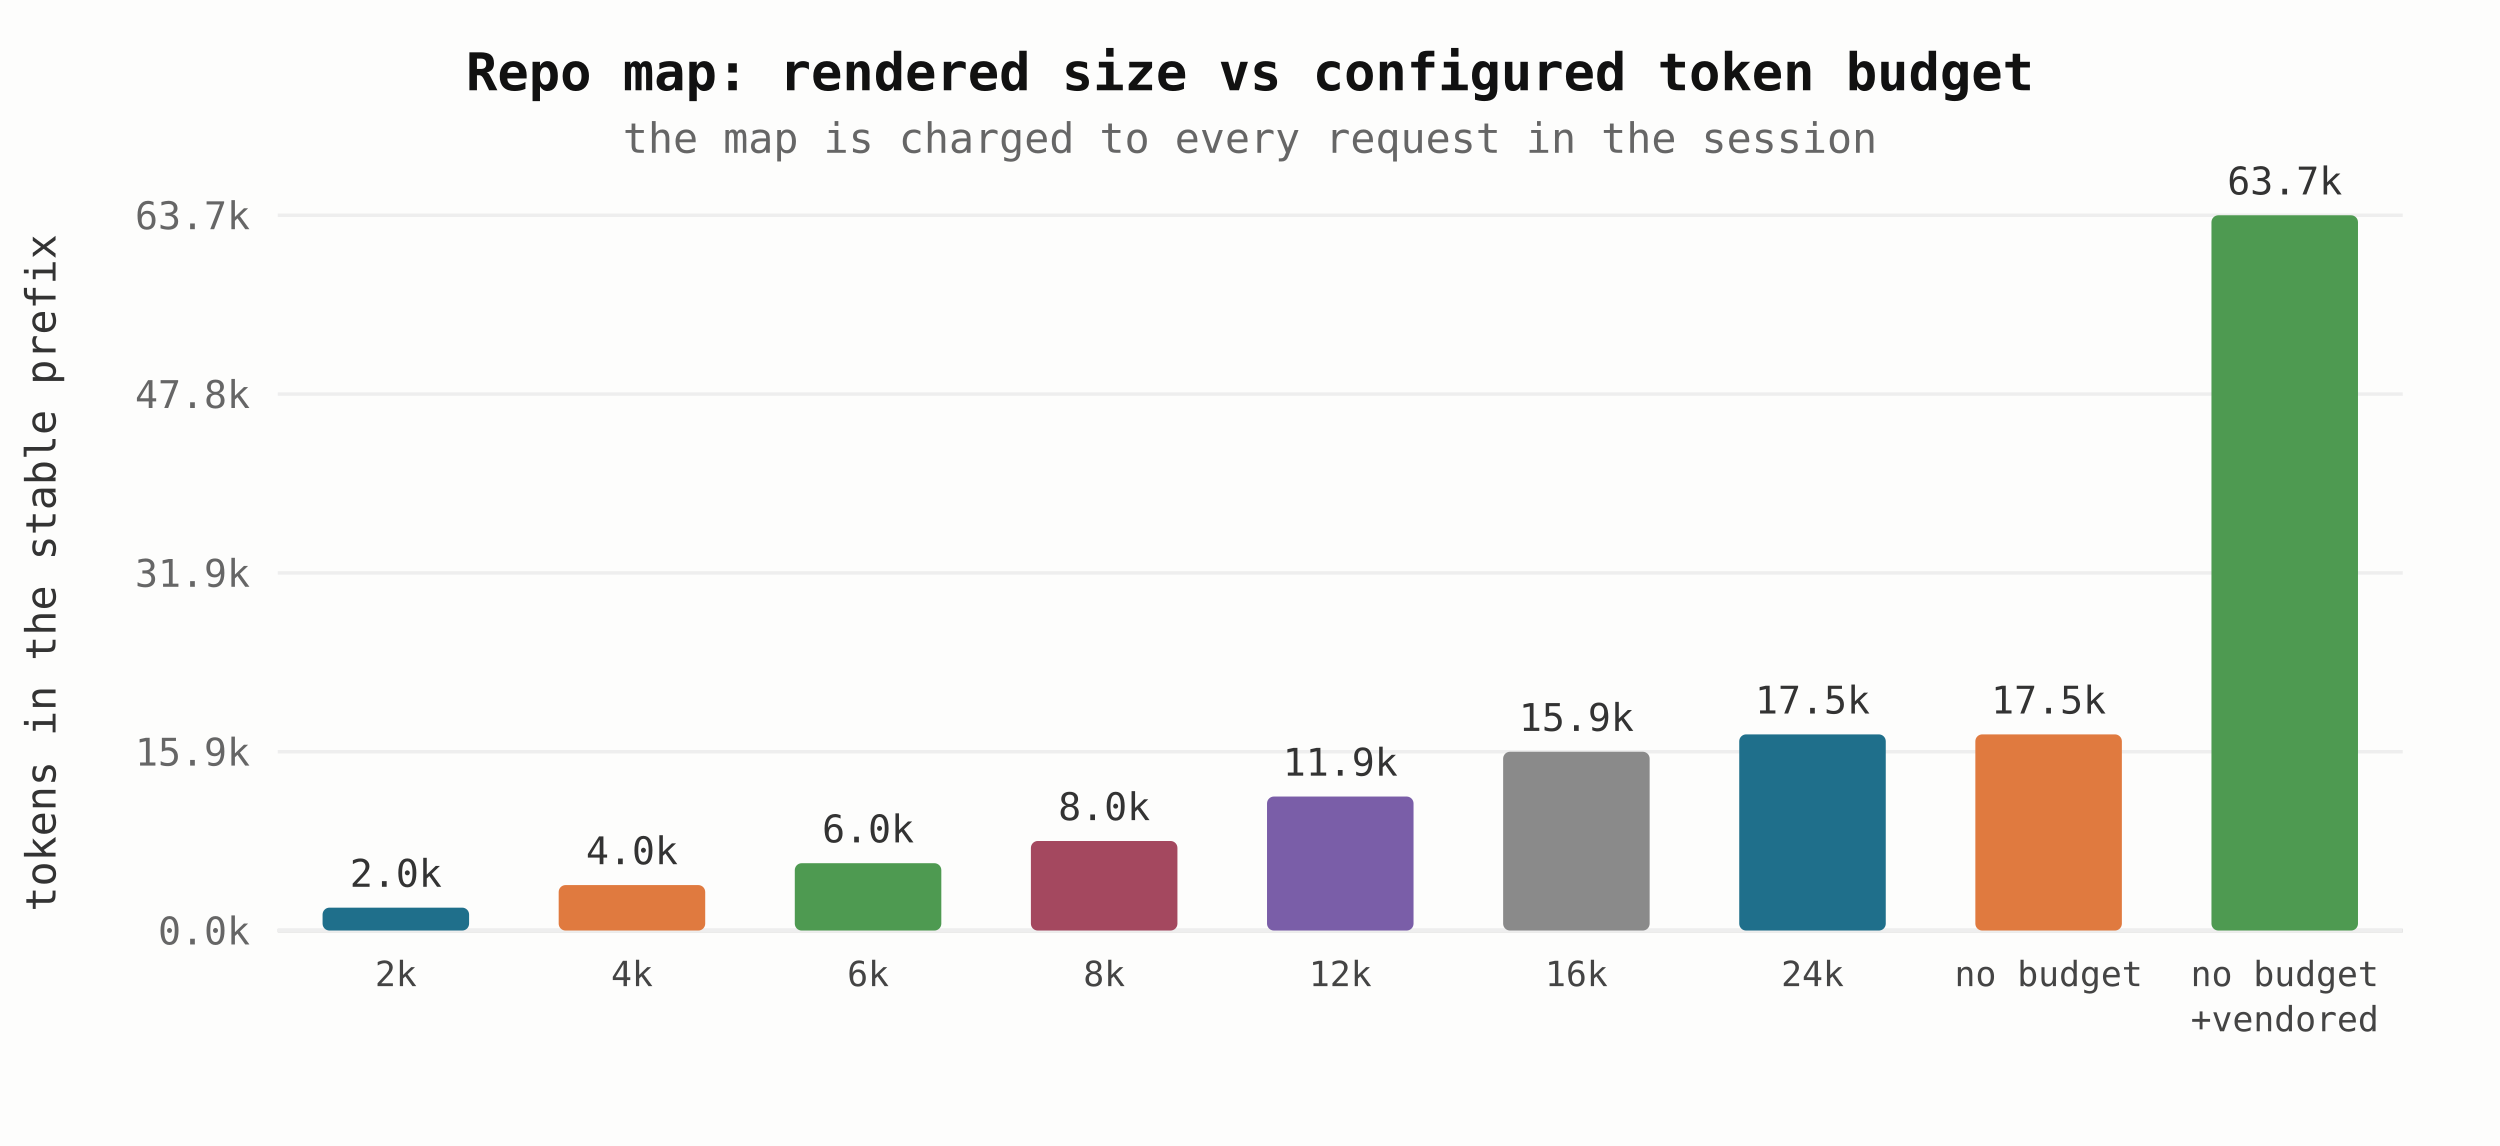
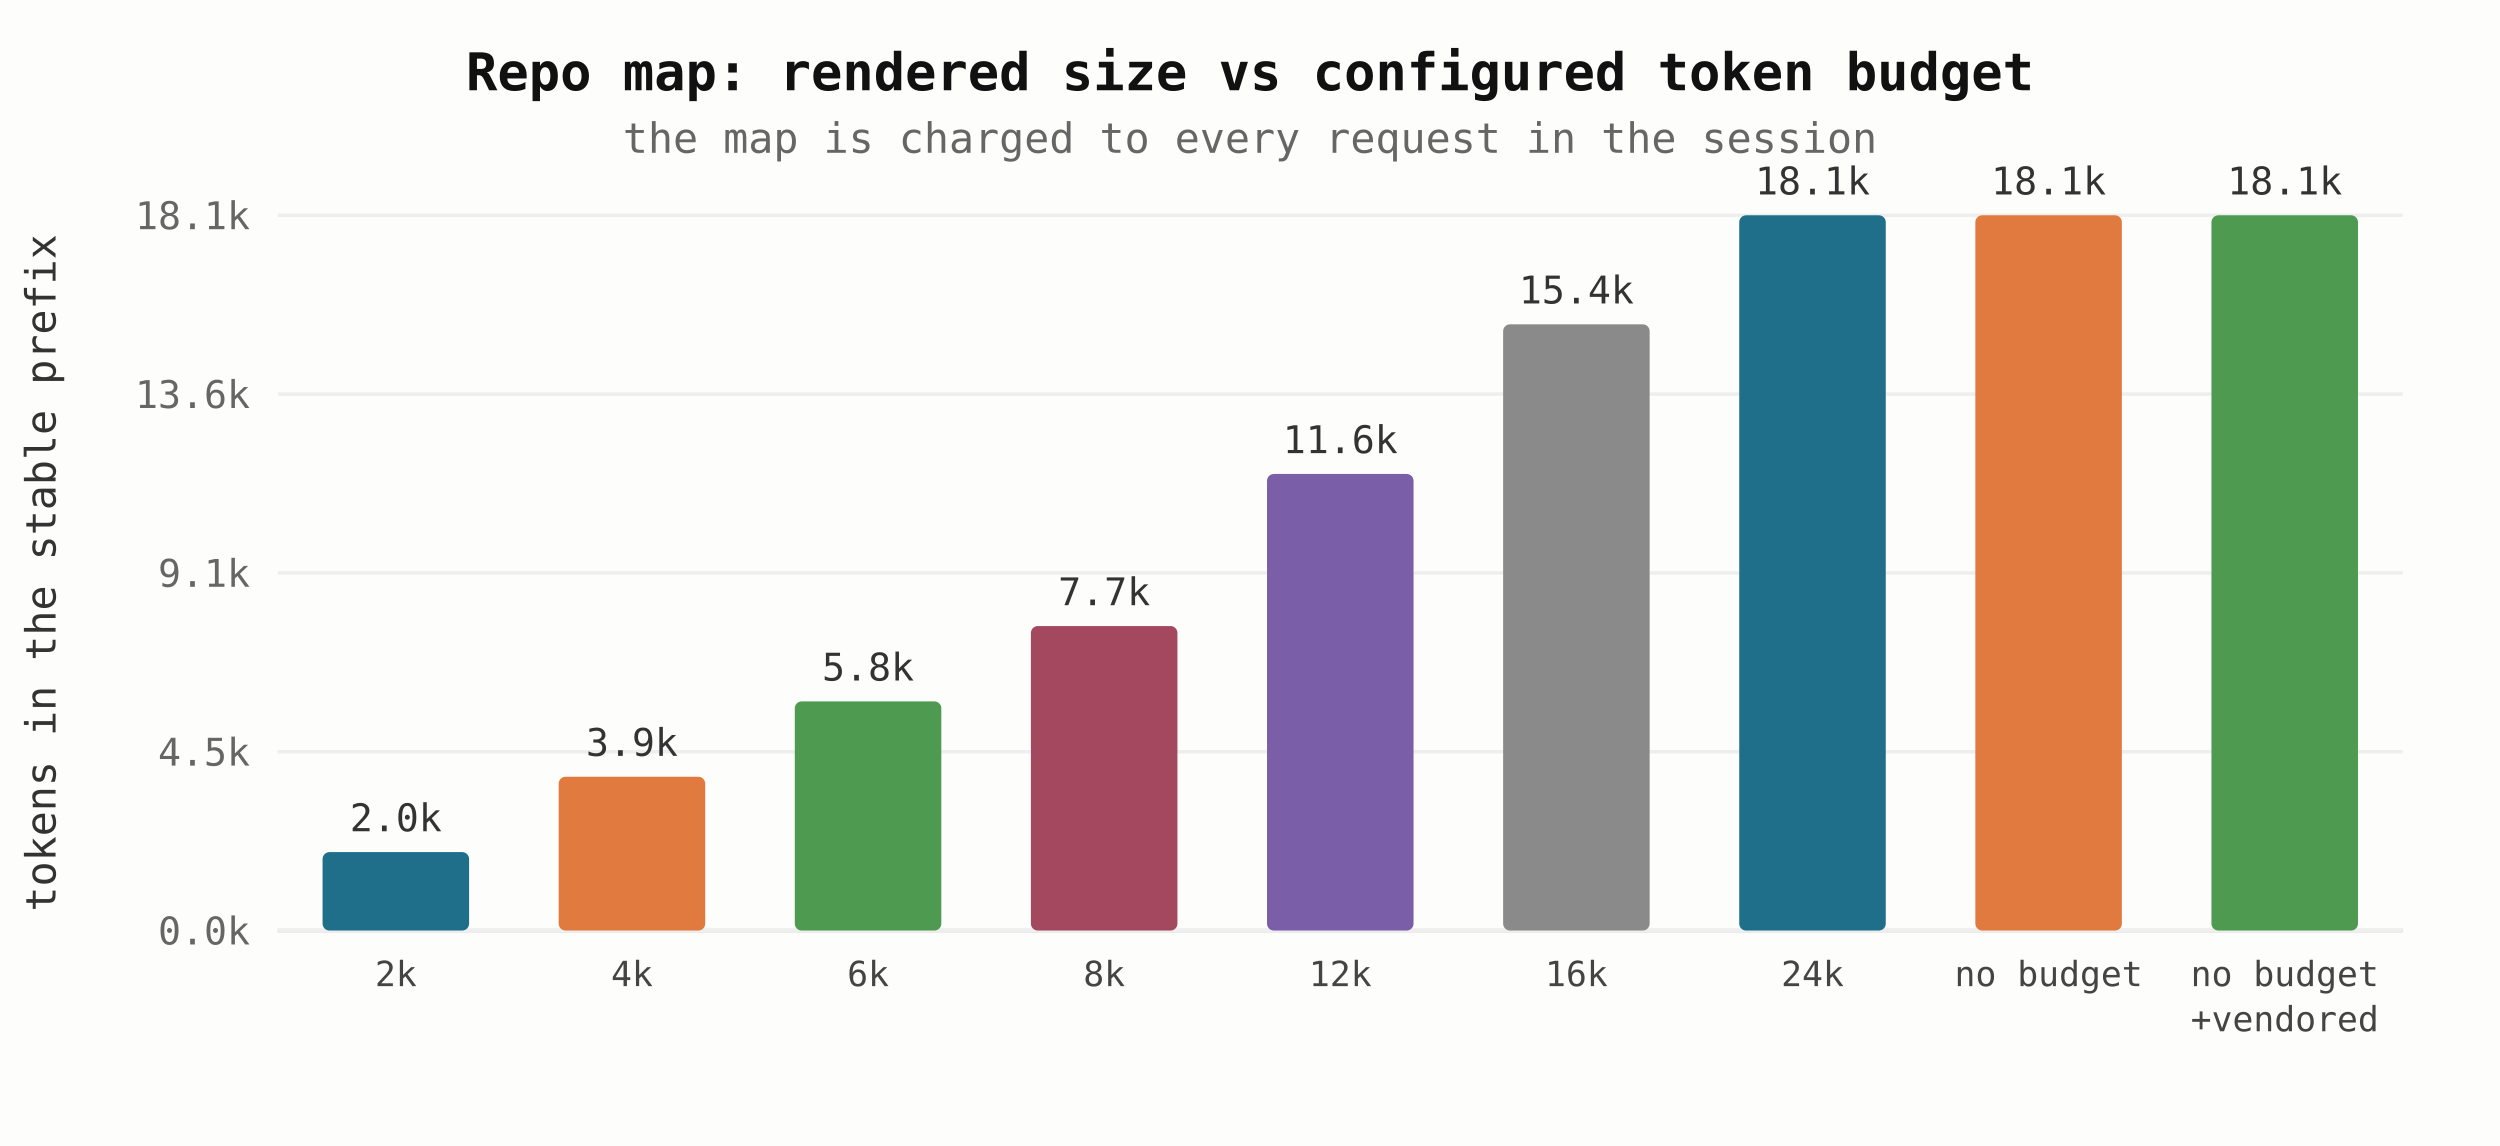
<svg xmlns="http://www.w3.org/2000/svg" width="720" height="330" viewBox="0 0 720 330">
  <rect width="720" height="330" fill="#fdfdfc" />
  <text x="360.0" y="26" text-anchor="middle" fill="#111" font-size="15" font-weight="600" font-family="ui-monospace,Menlo,Consolas,monospace">Repo map: rendered size vs configured token budget</text>
  <text x="360.0" y="44" text-anchor="middle" fill="#666" font-size="12" font-family="ui-monospace,Menlo,Consolas,monospace">the map is charged to every request in the session</text>
  <line x1="80" y1="268" x2="692" y2="268" stroke="#bbb" />
  <line x1="80" y1="268.0" x2="692" y2="268.0" stroke="#eee" />
  <text x="72" y="272.0" text-anchor="end" fill="#666" font-size="11" font-family="ui-monospace,Menlo,Consolas,monospace">0.0k</text>
  <line x1="80" y1="216.5" x2="692" y2="216.5" stroke="#eee" />
-   <text x="72" y="220.5" text-anchor="end" fill="#666" font-size="11" font-family="ui-monospace,Menlo,Consolas,monospace">15.9k</text>
+   <text x="72" y="220.5" text-anchor="end" fill="#666" font-size="11" font-family="ui-monospace,Menlo,Consolas,monospace">4.5k</text>
  <line x1="80" y1="165.0" x2="692" y2="165.0" stroke="#eee" />
-   <text x="72" y="169.0" text-anchor="end" fill="#666" font-size="11" font-family="ui-monospace,Menlo,Consolas,monospace">31.9k</text>
+   <text x="72" y="169.0" text-anchor="end" fill="#666" font-size="11" font-family="ui-monospace,Menlo,Consolas,monospace">9.1k</text>
  <line x1="80" y1="113.5" x2="692" y2="113.5" stroke="#eee" />
-   <text x="72" y="117.5" text-anchor="end" fill="#666" font-size="11" font-family="ui-monospace,Menlo,Consolas,monospace">47.8k</text>
+   <text x="72" y="117.5" text-anchor="end" fill="#666" font-size="11" font-family="ui-monospace,Menlo,Consolas,monospace">13.6k</text>
  <line x1="80" y1="62.0" x2="692" y2="62.0" stroke="#eee" />
-   <text x="72" y="66.0" text-anchor="end" fill="#666" font-size="11" font-family="ui-monospace,Menlo,Consolas,monospace">63.7k</text>
-   <rect x="92.9" y="261.4" width="42.2" height="6.6" fill="#1f6f8b" rx="2" />
-   <text x="114.0" y="255.4" text-anchor="middle" fill="#333" font-size="11" font-family="ui-monospace,Menlo,Consolas,monospace">2.0k</text>
+   <text x="72" y="66.0" text-anchor="end" fill="#666" font-size="11" font-family="ui-monospace,Menlo,Consolas,monospace">18.1k</text>
+   <rect x="92.9" y="245.4" width="42.2" height="22.6" fill="#1f6f8b" rx="2" />
+   <text x="114.0" y="239.4" text-anchor="middle" fill="#333" font-size="11" font-family="ui-monospace,Menlo,Consolas,monospace">2.0k</text>
  <text x="114.0" y="284.0" text-anchor="middle" fill="#444" font-size="10" font-family="ui-monospace,Menlo,Consolas,monospace">2k</text>
-   <rect x="160.9" y="254.9" width="42.2" height="13.1" fill="#e07a3f" rx="2" />
-   <text x="182.0" y="248.9" text-anchor="middle" fill="#333" font-size="11" font-family="ui-monospace,Menlo,Consolas,monospace">4.0k</text>
+   <rect x="160.9" y="223.7" width="42.2" height="44.3" fill="#e07a3f" rx="2" />
+   <text x="182.0" y="217.7" text-anchor="middle" fill="#333" font-size="11" font-family="ui-monospace,Menlo,Consolas,monospace">3.9k</text>
  <text x="182.0" y="284.0" text-anchor="middle" fill="#444" font-size="10" font-family="ui-monospace,Menlo,Consolas,monospace">4k</text>
-   <rect x="228.9" y="248.6" width="42.2" height="19.4" fill="#4e9a51" rx="2" />
-   <text x="250.0" y="242.6" text-anchor="middle" fill="#333" font-size="11" font-family="ui-monospace,Menlo,Consolas,monospace">6.0k</text>
+   <rect x="228.9" y="202.0" width="42.2" height="66.0" fill="#4e9a51" rx="2" />
+   <text x="250.0" y="196.0" text-anchor="middle" fill="#333" font-size="11" font-family="ui-monospace,Menlo,Consolas,monospace">5.8k</text>
  <text x="250.0" y="284.0" text-anchor="middle" fill="#444" font-size="10" font-family="ui-monospace,Menlo,Consolas,monospace">6k</text>
-   <rect x="296.9" y="242.2" width="42.2" height="25.8" fill="#a4485f" rx="2" />
-   <text x="318.0" y="236.2" text-anchor="middle" fill="#333" font-size="11" font-family="ui-monospace,Menlo,Consolas,monospace">8.0k</text>
+   <rect x="296.9" y="180.3" width="42.2" height="87.7" fill="#a4485f" rx="2" />
+   <text x="318.0" y="174.3" text-anchor="middle" fill="#333" font-size="11" font-family="ui-monospace,Menlo,Consolas,monospace">7.7k</text>
  <text x="318.0" y="284.0" text-anchor="middle" fill="#444" font-size="10" font-family="ui-monospace,Menlo,Consolas,monospace">8k</text>
-   <rect x="364.9" y="229.4" width="42.2" height="38.6" fill="#7a5ea8" rx="2" />
-   <text x="386.0" y="223.4" text-anchor="middle" fill="#333" font-size="11" font-family="ui-monospace,Menlo,Consolas,monospace">11.9k</text>
+   <rect x="364.9" y="136.5" width="42.2" height="131.5" fill="#7a5ea8" rx="2" />
+   <text x="386.0" y="130.5" text-anchor="middle" fill="#333" font-size="11" font-family="ui-monospace,Menlo,Consolas,monospace">11.6k</text>
  <text x="386.0" y="284.0" text-anchor="middle" fill="#444" font-size="10" font-family="ui-monospace,Menlo,Consolas,monospace">12k</text>
-   <rect x="432.9" y="216.5" width="42.2" height="51.5" fill="#8a8a8a" rx="2" />
-   <text x="454.0" y="210.5" text-anchor="middle" fill="#333" font-size="11" font-family="ui-monospace,Menlo,Consolas,monospace">15.9k</text>
+   <rect x="432.9" y="93.4" width="42.2" height="174.6" fill="#8a8a8a" rx="2" />
+   <text x="454.0" y="87.4" text-anchor="middle" fill="#333" font-size="11" font-family="ui-monospace,Menlo,Consolas,monospace">15.4k</text>
  <text x="454.0" y="284.0" text-anchor="middle" fill="#444" font-size="10" font-family="ui-monospace,Menlo,Consolas,monospace">16k</text>
-   <rect x="500.9" y="211.5" width="42.2" height="56.5" fill="#1f6f8b" rx="2" />
-   <text x="522.0" y="205.5" text-anchor="middle" fill="#333" font-size="11" font-family="ui-monospace,Menlo,Consolas,monospace">17.5k</text>
+   <rect x="500.9" y="62.0" width="42.2" height="206.0" fill="#1f6f8b" rx="2" />
+   <text x="522.0" y="56.0" text-anchor="middle" fill="#333" font-size="11" font-family="ui-monospace,Menlo,Consolas,monospace">18.1k</text>
  <text x="522.0" y="284.0" text-anchor="middle" fill="#444" font-size="10" font-family="ui-monospace,Menlo,Consolas,monospace">24k</text>
-   <rect x="568.9" y="211.5" width="42.2" height="56.5" fill="#e07a3f" rx="2" />
-   <text x="590.0" y="205.5" text-anchor="middle" fill="#333" font-size="11" font-family="ui-monospace,Menlo,Consolas,monospace">17.5k</text>
+   <rect x="568.9" y="62.0" width="42.2" height="206.0" fill="#e07a3f" rx="2" />
+   <text x="590.0" y="56.0" text-anchor="middle" fill="#333" font-size="11" font-family="ui-monospace,Menlo,Consolas,monospace">18.1k</text>
  <text x="590.0" y="284.0" text-anchor="middle" fill="#444" font-size="10" font-family="ui-monospace,Menlo,Consolas,monospace">no budget</text>
  <rect x="636.9" y="62.0" width="42.2" height="206.0" fill="#4e9a51" rx="2" />
-   <text x="658.0" y="56.0" text-anchor="middle" fill="#333" font-size="11" font-family="ui-monospace,Menlo,Consolas,monospace">63.7k</text>
+   <text x="658.0" y="56.0" text-anchor="middle" fill="#333" font-size="11" font-family="ui-monospace,Menlo,Consolas,monospace">18.1k</text>
  <text x="658.0" y="284.0" text-anchor="middle" fill="#444" font-size="10" font-family="ui-monospace,Menlo,Consolas,monospace">no budget</text>
  <text x="658.0" y="297.0" text-anchor="middle" fill="#444" font-size="10" font-family="ui-monospace,Menlo,Consolas,monospace">+vendored</text>
  <text x="16" y="165.0" fill="#333" font-size="12" transform="rotate(-90 16 165.0)" text-anchor="middle" font-family="ui-monospace,Menlo,Consolas,monospace">tokens in the stable prefix</text>
</svg>
